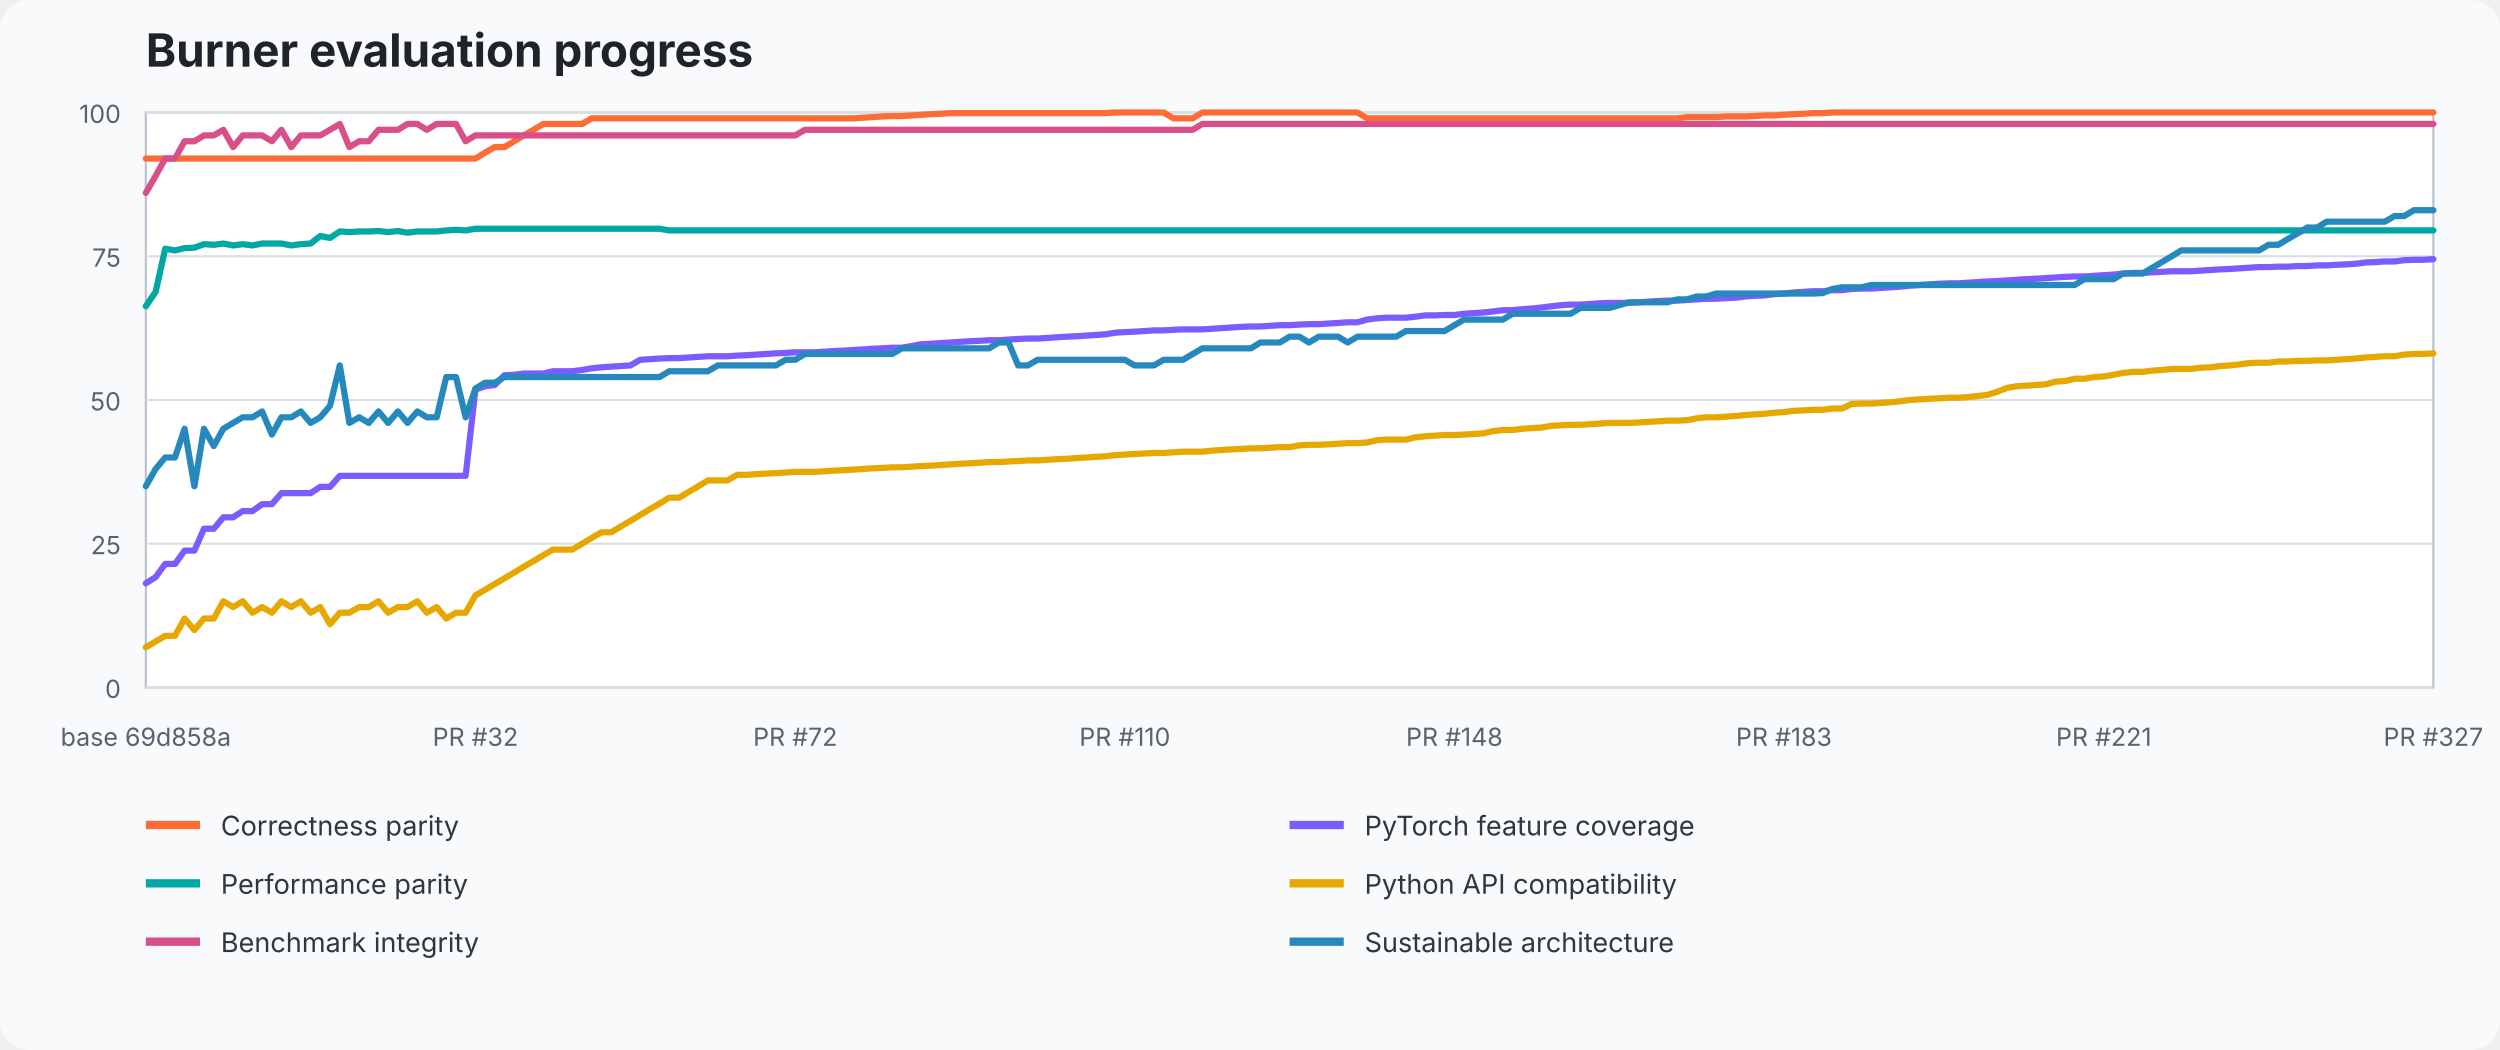
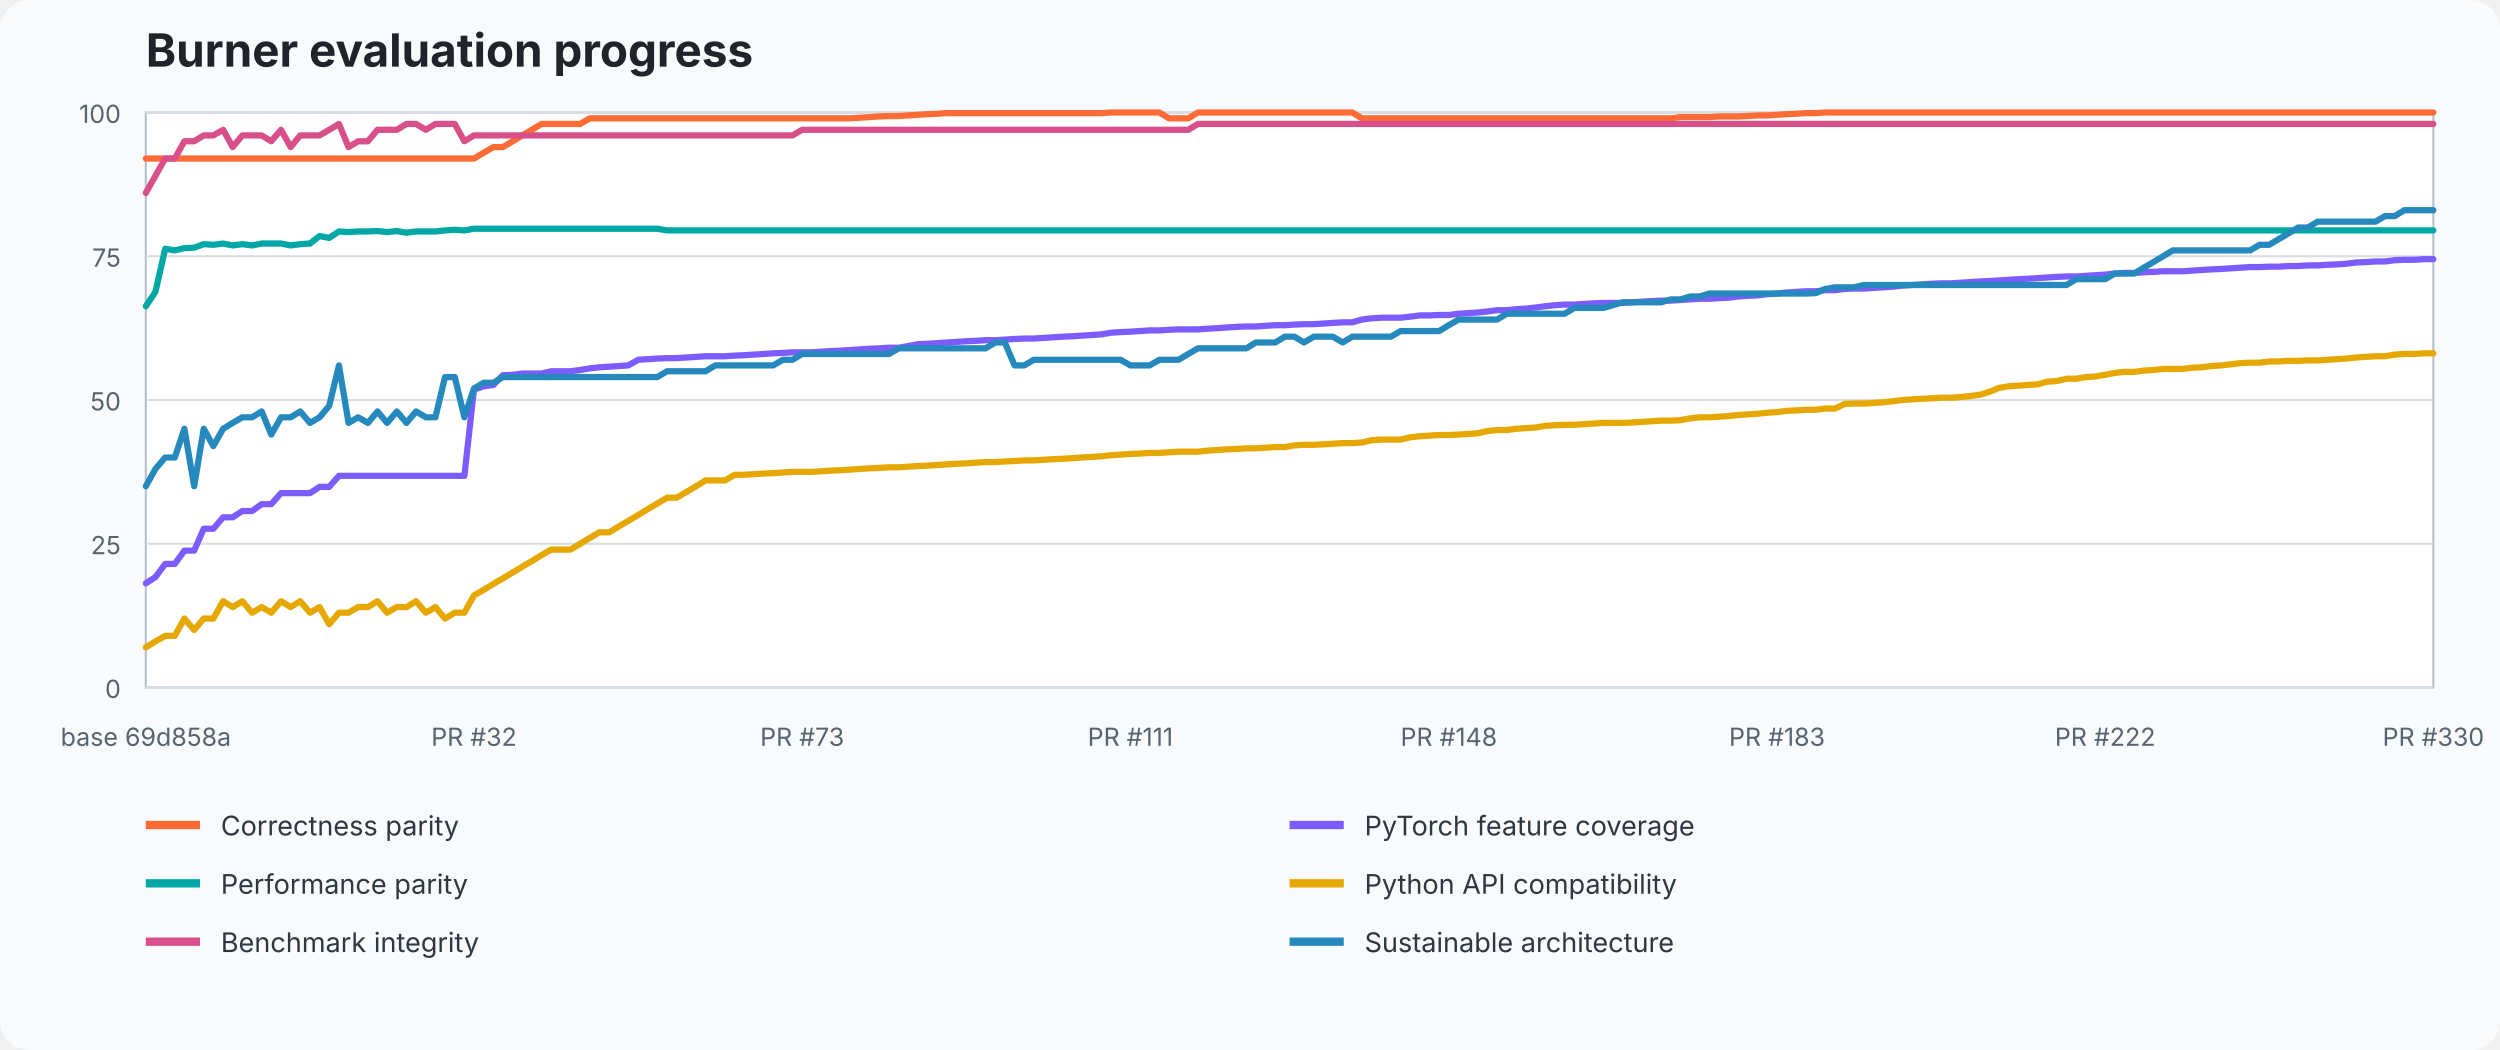
<svg xmlns="http://www.w3.org/2000/svg" width="1200" height="504" viewBox="0 0 1200 504" role="img" aria-labelledby="title desc">
  <style>text{font-family:ui-sans-serif,system-ui,-apple-system,BlinkMacSystemFont,"Segoe UI",sans-serif}.title{font-size:22px;font-weight:700;fill:#20242a}.axis{font-size:12px;fill:#59636e}.legend{font-size:13px;fill:#2f3740}.grid{stroke:#d8dee5;stroke-width:1}.plot{fill:#fff;stroke:#b7c0ca}</style>
  <rect width="100%" height="100%" fill="#f8fafc" rx="14" />
  <text x="70" y="32" class="title">Burner evaluation progress</text>
  <rect x="70" y="54" width="1098" height="276" class="plot" />
  <line x1="70" y1="330" x2="1168" y2="330" class="grid" />
  <text x="58" y="335" text-anchor="end" class="axis">0</text>
  <line x1="70" y1="261" x2="1168" y2="261" class="grid" />
  <text x="58" y="266" text-anchor="end" class="axis">25</text>
  <line x1="70" y1="192" x2="1168" y2="192" class="grid" />
  <text x="58" y="197" text-anchor="end" class="axis">50</text>
  <line x1="70" y1="123" x2="1168" y2="123" class="grid" />
  <text x="58" y="128" text-anchor="end" class="axis">75</text>
  <line x1="70" y1="54" x2="1168" y2="54" class="grid" />
  <text x="58" y="59" text-anchor="end" class="axis">100</text>
-   <polyline points="70.0,76.1 74.7,76.1 79.3,76.1 84.0,76.1 88.6,76.1 93.3,76.1 97.9,76.1 102.6,76.1 107.2,76.1 111.9,76.1 116.5,76.1 121.2,76.1 125.8,76.1 130.5,76.1 135.1,76.1 139.8,76.1 144.4,76.1 149.1,76.1 153.7,76.1 158.4,76.1 163.1,76.1 167.7,76.1 172.4,76.1 177.0,76.1 181.7,76.1 186.3,76.1 191.0,76.1 195.6,76.1 200.3,76.1 204.9,76.1 209.6,76.1 214.2,76.1 218.9,76.1 223.5,76.1 228.2,76.1 232.8,73.3 237.5,70.6 242.1,70.6 246.8,67.8 251.4,65.0 256.1,62.3 260.8,59.5 265.4,59.5 270.1,59.5 274.7,59.5 279.4,59.5 284.0,56.8 288.7,56.8 293.3,56.8 298.0,56.8 302.6,56.8 307.3,56.8 311.9,56.8 316.6,56.8 321.2,56.8 325.9,56.8 330.5,56.8 335.2,56.8 339.8,56.8 344.5,56.8 349.2,56.8 353.8,56.8 358.5,56.8 363.1,56.8 367.8,56.8 372.4,56.8 377.1,56.8 381.7,56.8 386.4,56.8 391.0,56.8 395.7,56.8 400.3,56.8 405.0,56.8 409.6,56.8 414.3,56.5 418.9,56.2 423.6,55.9 428.2,55.7 432.9,55.7 437.6,55.4 442.2,55.1 446.9,54.8 451.5,54.6 456.2,54.3 460.8,54.3 465.5,54.3 470.1,54.3 474.8,54.3 479.4,54.3 484.1,54.3 488.7,54.3 493.4,54.3 498.0,54.3 502.7,54.3 507.3,54.3 512.0,54.3 516.6,54.3 521.3,54.3 525.9,54.3 530.6,54.3 535.3,54.0 539.9,54.0 544.6,54.0 549.2,54.0 553.9,54.0 558.5,54.0 563.2,56.8 567.8,56.8 572.5,56.8 577.1,54.0 581.8,54.0 586.4,54.0 591.1,54.0 595.7,54.0 600.4,54.0 605.0,54.0 609.7,54.0 614.3,54.0 619.0,54.0 623.7,54.0 628.3,54.0 633.0,54.0 637.6,54.0 642.3,54.0 646.9,54.0 651.6,54.0 656.2,56.8 660.9,56.8 665.5,56.8 670.2,56.8 674.8,56.8 679.5,56.8 684.1,56.8 688.8,56.8 693.4,56.8 698.1,56.8 702.7,56.8 707.4,56.8 712.1,56.8 716.7,56.8 721.4,56.8 726.0,56.8 730.7,56.8 735.3,56.8 740.0,56.8 744.6,56.8 749.3,56.8 753.9,56.8 758.6,56.8 763.2,56.8 767.9,56.8 772.5,56.8 777.2,56.8 781.8,56.8 786.5,56.8 791.1,56.8 795.8,56.8 800.4,56.8 805.1,56.8 809.8,56.2 814.4,56.2 819.1,56.2 823.7,56.2 828.4,55.9 833.0,55.9 837.7,55.9 842.3,55.7 847.0,55.4 851.6,55.4 856.3,55.1 860.9,54.8 865.6,54.6 870.2,54.3 874.9,54.3 879.5,54.0 884.2,54.0 888.8,54.0 893.5,54.0 898.2,54.0 902.8,54.0 907.5,54.0 912.1,54.0 916.8,54.0 921.4,54.0 926.1,54.0 930.7,54.0 935.4,54.0 940.0,54.0 944.7,54.0 949.3,54.0 954.0,54.0 958.6,54.0 963.3,54.0 967.9,54.0 972.6,54.0 977.2,54.0 981.9,54.0 986.6,54.0 991.2,54.0 995.9,54.0 1000.5,54.0 1005.2,54.0 1009.8,54.0 1014.5,54.0 1019.1,54.0 1023.8,54.0 1028.4,54.0 1033.1,54.0 1037.7,54.0 1042.4,54.0 1047.0,54.0 1051.7,54.0 1056.3,54.0 1061.0,54.0 1065.6,54.0 1070.3,54.0 1074.9,54.0 1079.6,54.0 1084.3,54.0 1088.9,54.0 1093.6,54.0 1098.2,54.0 1102.9,54.0 1107.5,54.0 1112.2,54.0 1116.8,54.0 1121.5,54.0 1126.1,54.0 1130.8,54.0 1135.4,54.0 1140.1,54.0 1144.7,54.0 1149.4,54.0 1154.0,54.0 1158.7,54.0 1163.3,54.0 1168.0,54.0" fill="none" stroke="#ff6b35" stroke-width="3" stroke-linejoin="round" stroke-linecap="round" />
-   <polyline points="70.0,280.0 74.7,277.0 79.3,270.7 84.0,270.7 88.6,264.3 93.3,264.3 97.9,253.8 102.6,253.8 107.2,248.3 111.9,248.3 116.5,245.3 121.2,245.3 125.8,242.0 130.5,242.0 135.1,236.7 139.8,236.7 144.4,236.7 149.1,236.7 153.7,233.7 158.4,233.7 163.1,228.4 167.7,228.4 172.4,228.4 177.0,228.4 181.7,228.4 186.3,228.4 191.0,228.4 195.6,228.4 200.3,228.4 204.9,228.4 209.6,228.4 214.2,228.4 218.9,228.4 223.5,228.4 228.2,187.0 232.8,185.4 237.5,184.8 242.1,180.1 246.8,179.9 251.4,179.3 256.1,179.3 260.8,179.3 265.4,178.2 270.1,178.2 274.7,178.2 279.4,177.6 284.0,176.8 288.7,176.3 293.3,176.0 298.0,175.7 302.6,175.4 307.3,172.7 311.9,172.4 316.6,172.1 321.2,171.9 325.9,171.9 330.5,171.6 335.2,171.3 339.8,171.0 344.5,171.0 349.2,171.0 353.8,170.7 358.5,170.5 363.1,170.2 367.8,169.9 372.4,169.6 377.1,169.4 381.7,169.1 386.4,169.1 391.0,169.1 395.7,168.8 400.3,168.5 405.0,168.3 409.6,168.0 414.3,167.7 418.9,167.4 423.6,167.2 428.2,166.9 432.9,166.9 437.6,166.1 442.2,165.2 446.9,165.0 451.5,164.7 456.2,164.4 460.8,164.1 465.5,163.8 470.1,163.6 474.8,163.3 479.4,163.3 484.1,163.0 488.7,162.7 493.4,162.5 498.0,162.5 502.7,162.2 507.3,161.9 512.0,161.6 516.6,161.4 521.3,161.1 525.9,160.8 530.6,160.5 535.3,159.7 539.9,159.4 544.6,159.2 549.2,158.9 553.9,158.6 558.5,158.6 563.2,158.3 567.8,158.1 572.5,158.1 577.1,158.1 581.8,157.8 586.4,157.5 591.1,157.2 595.7,156.9 600.4,156.7 605.0,156.7 609.7,156.4 614.3,156.1 619.0,156.1 623.7,155.8 628.3,155.6 633.0,155.6 637.6,155.3 642.3,155.0 646.9,154.7 651.6,154.7 656.2,153.4 660.9,152.8 665.5,152.5 670.2,152.5 674.8,152.5 679.5,152.0 684.1,151.4 688.8,151.4 693.4,151.2 698.1,151.2 702.7,150.6 707.4,150.3 712.1,150.0 716.7,149.5 721.4,148.9 726.0,148.9 730.7,148.4 735.3,148.1 740.0,147.6 744.6,147.0 749.3,146.5 753.9,146.2 758.6,146.2 763.2,145.9 767.9,145.6 772.5,145.4 777.2,145.4 781.8,145.4 786.5,145.1 791.1,144.8 795.8,144.5 800.4,144.3 805.1,144.3 809.8,144.0 814.4,143.7 819.1,143.4 823.7,143.4 828.4,143.1 833.0,142.9 837.7,142.3 842.3,142.0 847.0,141.8 851.6,141.2 856.3,140.9 860.9,140.4 865.6,140.1 870.2,139.8 874.9,139.8 879.5,139.3 884.2,139.3 888.8,138.7 893.5,138.5 898.2,138.5 902.8,138.2 907.5,137.9 912.1,137.6 916.8,137.1 921.4,136.8 926.1,136.5 930.7,136.2 935.4,136.0 940.0,136.0 944.7,135.7 949.3,135.4 954.0,135.1 958.6,134.9 963.3,134.6 967.9,134.3 972.6,134.0 977.2,133.8 981.9,133.5 986.6,133.2 991.2,132.9 995.9,132.7 1000.5,132.7 1005.2,132.4 1009.8,132.1 1014.5,131.8 1019.1,131.3 1023.8,131.0 1028.4,131.0 1033.1,130.7 1037.7,130.5 1042.4,130.2 1047.0,130.2 1051.7,130.2 1056.3,129.9 1061.0,129.6 1065.6,129.3 1070.3,129.1 1074.9,128.8 1079.6,128.5 1084.3,128.2 1088.9,128.2 1093.6,128.0 1098.2,128.0 1102.9,127.7 1107.5,127.7 1112.2,127.4 1116.8,127.4 1121.5,127.1 1126.1,126.9 1130.8,126.6 1135.4,126.0 1140.1,125.8 1144.7,125.5 1149.4,125.5 1154.0,124.9 1158.7,124.7 1163.3,124.7 1168.0,124.4" fill="none" stroke="#7c5cff" stroke-width="3" stroke-linejoin="round" stroke-linecap="round" />
-   <polyline points="70.0,147.0 74.7,140.1 79.3,119.4 84.0,120.2 88.6,119.1 93.3,118.9 97.9,117.2 102.6,117.5 107.2,116.9 111.9,117.8 116.5,117.2 121.2,117.8 125.8,116.9 130.5,116.9 135.1,116.9 139.8,117.8 144.4,117.2 149.1,116.9 153.7,113.3 158.4,114.2 163.1,111.1 167.7,111.4 172.4,111.1 177.0,111.1 181.7,110.9 186.3,111.4 191.0,110.9 195.6,111.7 200.3,111.1 204.9,111.1 209.6,111.1 214.2,110.6 218.9,110.3 223.5,110.6 228.2,109.8 232.8,109.8 237.5,109.8 242.1,109.8 246.8,109.8 251.4,109.8 256.1,109.8 260.8,109.8 265.4,109.8 270.1,109.8 274.7,109.8 279.4,109.8 284.0,109.8 288.7,109.8 293.3,109.8 298.0,109.8 302.6,109.8 307.3,109.8 311.9,109.8 316.6,109.8 321.2,110.6 325.9,110.6 330.5,110.6 335.2,110.6 339.8,110.6 344.5,110.6 349.2,110.6 353.8,110.6 358.5,110.6 363.1,110.6 367.8,110.6 372.4,110.6 377.1,110.6 381.7,110.6 386.4,110.6 391.0,110.6 395.7,110.6 400.3,110.6 405.0,110.6 409.6,110.6 414.3,110.6 418.9,110.6 423.6,110.6 428.2,110.6 432.9,110.6 437.6,110.6 442.2,110.6 446.9,110.6 451.5,110.6 456.2,110.6 460.8,110.6 465.5,110.6 470.1,110.6 474.8,110.6 479.4,110.6 484.1,110.6 488.7,110.6 493.4,110.6 498.0,110.6 502.7,110.6 507.3,110.6 512.0,110.6 516.6,110.6 521.3,110.6 525.9,110.6 530.6,110.6 535.3,110.6 539.9,110.6 544.6,110.6 549.2,110.6 553.9,110.6 558.5,110.6 563.2,110.6 567.8,110.6 572.5,110.6 577.1,110.6 581.8,110.6 586.4,110.6 591.1,110.6 595.7,110.6 600.4,110.6 605.0,110.6 609.7,110.6 614.3,110.6 619.0,110.6 623.7,110.6 628.3,110.6 633.0,110.6 637.6,110.6 642.3,110.6 646.9,110.6 651.6,110.6 656.2,110.6 660.9,110.6 665.5,110.6 670.2,110.6 674.8,110.6 679.5,110.6 684.1,110.6 688.8,110.6 693.4,110.6 698.1,110.6 702.7,110.6 707.4,110.6 712.1,110.6 716.7,110.6 721.4,110.6 726.0,110.6 730.7,110.6 735.3,110.6 740.0,110.6 744.6,110.6 749.3,110.6 753.9,110.6 758.6,110.6 763.2,110.6 767.9,110.6 772.5,110.6 777.2,110.6 781.8,110.6 786.5,110.6 791.1,110.6 795.8,110.6 800.4,110.6 805.1,110.6 809.8,110.6 814.4,110.6 819.1,110.6 823.7,110.6 828.4,110.6 833.0,110.6 837.7,110.6 842.3,110.6 847.0,110.6 851.6,110.6 856.3,110.6 860.9,110.6 865.6,110.6 870.2,110.6 874.9,110.6 879.5,110.6 884.2,110.6 888.8,110.6 893.5,110.6 898.2,110.6 902.8,110.6 907.5,110.6 912.1,110.6 916.8,110.6 921.4,110.6 926.1,110.6 930.7,110.6 935.4,110.6 940.0,110.6 944.7,110.6 949.3,110.6 954.0,110.6 958.6,110.6 963.3,110.6 967.9,110.6 972.6,110.6 977.2,110.6 981.9,110.6 986.6,110.6 991.2,110.6 995.9,110.6 1000.5,110.6 1005.2,110.6 1009.8,110.6 1014.5,110.6 1019.1,110.6 1023.8,110.6 1028.4,110.6 1033.1,110.6 1037.7,110.6 1042.4,110.6 1047.0,110.6 1051.7,110.6 1056.3,110.6 1061.0,110.6 1065.6,110.6 1070.3,110.6 1074.9,110.6 1079.6,110.6 1084.3,110.6 1088.9,110.6 1093.6,110.6 1098.2,110.6 1102.9,110.6 1107.5,110.6 1112.2,110.6 1116.8,110.6 1121.5,110.6 1126.1,110.6 1130.8,110.6 1135.4,110.6 1140.1,110.6 1144.7,110.6 1149.4,110.6 1154.0,110.6 1158.7,110.6 1163.3,110.6 1168.0,110.6" fill="none" stroke="#00a7a5" stroke-width="3" stroke-linejoin="round" stroke-linecap="round" />
-   <polyline points="70.0,310.7 74.7,307.9 79.3,305.2 84.0,305.2 88.6,296.9 93.3,302.4 97.9,296.9 102.6,296.9 107.2,288.6 111.9,291.4 116.5,288.6 121.2,294.1 125.8,291.4 130.5,294.1 135.1,288.6 139.8,291.4 144.4,288.6 149.1,294.1 153.7,291.4 158.4,299.6 163.1,294.1 167.7,294.1 172.4,291.4 177.0,291.4 181.7,288.6 186.3,294.1 191.0,291.4 195.6,291.4 200.3,288.6 204.9,294.1 209.6,291.4 214.2,296.9 218.9,294.1 223.5,294.1 228.2,285.8 232.8,283.1 237.5,280.3 242.1,277.6 246.8,274.8 251.4,272.0 256.1,269.3 260.8,266.5 265.4,263.8 270.1,263.8 274.7,263.8 279.4,261.0 284.0,258.2 288.7,255.5 293.3,255.5 298.0,252.7 302.6,250.0 307.3,247.2 311.9,244.4 316.6,241.7 321.2,238.9 325.9,238.9 330.5,236.2 335.2,233.4 339.8,230.6 344.5,230.6 349.2,230.6 353.8,227.9 358.5,227.9 363.1,227.6 367.8,227.3 372.4,227.1 377.1,226.8 381.7,226.5 386.4,226.5 391.0,226.5 395.7,226.2 400.3,225.9 405.0,225.7 409.6,225.4 414.3,225.1 418.9,224.8 423.6,224.6 428.2,224.3 432.9,224.3 437.6,224.0 442.2,223.7 446.9,223.5 451.5,223.2 456.2,222.9 460.8,222.6 465.5,222.4 470.1,222.1 474.8,221.8 479.4,221.8 484.1,221.5 488.7,221.3 493.4,221.0 498.0,221.0 502.7,220.7 507.3,220.4 512.0,220.2 516.6,219.9 521.3,219.6 525.9,219.3 530.6,219.0 535.3,218.5 539.9,218.2 544.6,217.9 549.2,217.7 553.9,217.4 558.5,217.4 563.2,217.1 567.8,216.8 572.5,216.8 577.1,216.8 581.8,216.3 586.4,216.0 591.1,215.7 595.7,215.5 600.4,215.2 605.0,215.2 609.7,214.9 614.3,214.6 619.0,214.6 623.7,213.8 628.3,213.5 633.0,213.5 637.6,213.3 642.3,213.0 646.9,212.7 651.6,212.7 656.2,212.4 660.9,211.3 665.5,211.0 670.2,211.0 674.8,211.0 679.5,209.9 684.1,209.4 688.8,209.1 693.4,208.8 698.1,208.8 702.7,208.6 707.4,208.3 712.1,208.0 716.7,206.9 721.4,206.4 726.0,206.4 730.7,205.8 735.3,205.5 740.0,205.2 744.6,204.4 749.3,204.1 753.9,203.9 758.6,203.9 763.2,203.6 767.9,203.3 772.5,203.0 777.2,203.0 781.8,203.0 786.5,202.8 791.1,202.5 795.8,202.2 800.4,201.9 805.1,201.9 809.8,201.7 814.4,200.8 819.1,200.3 823.7,200.3 828.4,200.0 833.0,199.7 837.7,199.2 842.3,198.9 847.0,198.6 851.6,198.1 856.3,197.8 860.9,197.2 865.6,197.0 870.2,196.7 874.9,196.7 879.5,196.1 884.2,196.1 888.8,193.9 893.5,193.7 898.2,193.7 902.8,193.4 907.5,193.1 912.1,192.6 916.8,192.0 921.4,191.7 926.1,191.4 930.7,191.2 935.4,190.9 940.0,190.9 944.7,190.6 949.3,190.1 954.0,189.5 958.6,188.1 963.3,186.2 967.9,185.4 972.6,185.1 977.2,184.8 981.9,184.5 986.6,183.2 991.2,182.9 995.9,181.8 1000.5,181.8 1005.2,181.0 1009.8,180.7 1014.5,179.9 1019.1,179.0 1023.8,178.5 1028.4,178.5 1033.1,177.9 1037.7,177.6 1042.4,177.1 1047.0,177.1 1051.7,177.1 1056.3,176.5 1061.0,176.3 1065.6,175.7 1070.3,175.4 1074.9,174.9 1079.6,174.3 1084.3,174.1 1088.9,174.1 1093.6,173.5 1098.2,173.5 1102.9,173.2 1107.5,173.2 1112.2,173.0 1116.8,173.0 1121.5,172.7 1126.1,172.4 1130.8,172.1 1135.4,171.6 1140.1,171.3 1144.7,171.0 1149.4,171.0 1154.0,170.2 1158.7,169.9 1163.3,169.9 1168.0,169.6" fill="none" stroke="#e6a700" stroke-width="3" stroke-linejoin="round" stroke-linecap="round" />
-   <polyline points="70.0,92.6 74.7,84.4 79.3,76.1 84.0,76.1 88.6,67.8 93.3,67.8 97.9,65.0 102.6,65.0 107.2,62.3 111.9,70.6 116.5,65.0 121.2,65.0 125.8,65.0 130.5,67.8 135.1,62.3 139.8,70.6 144.4,65.0 149.1,65.0 153.7,65.0 158.4,62.3 163.1,59.5 167.7,70.6 172.4,67.8 177.0,67.8 181.7,62.3 186.3,62.3 191.0,62.3 195.6,59.5 200.3,59.5 204.9,62.3 209.6,59.5 214.2,59.5 218.9,59.5 223.5,67.8 228.2,65.0 232.8,65.0 237.5,65.0 242.1,65.0 246.8,65.0 251.4,65.0 256.1,65.0 260.8,65.0 265.4,65.0 270.1,65.0 274.7,65.0 279.4,65.0 284.0,65.0 288.7,65.0 293.3,65.0 298.0,65.0 302.6,65.0 307.3,65.0 311.9,65.0 316.6,65.0 321.2,65.0 325.9,65.0 330.5,65.0 335.2,65.0 339.8,65.0 344.5,65.0 349.2,65.0 353.8,65.0 358.5,65.0 363.1,65.0 367.8,65.0 372.4,65.0 377.1,65.0 381.7,65.0 386.4,62.3 391.0,62.3 395.7,62.3 400.3,62.3 405.0,62.3 409.6,62.3 414.3,62.3 418.9,62.3 423.6,62.3 428.2,62.3 432.9,62.3 437.6,62.3 442.2,62.3 446.9,62.3 451.5,62.3 456.2,62.3 460.8,62.3 465.5,62.3 470.1,62.3 474.8,62.3 479.4,62.3 484.1,62.3 488.7,62.3 493.4,62.3 498.0,62.3 502.7,62.3 507.3,62.3 512.0,62.3 516.6,62.3 521.3,62.3 525.9,62.3 530.6,62.3 535.3,62.3 539.9,62.3 544.6,62.3 549.2,62.3 553.9,62.3 558.5,62.3 563.2,62.3 567.8,62.3 572.5,62.3 577.1,59.5 581.8,59.5 586.4,59.5 591.1,59.5 595.7,59.5 600.4,59.5 605.0,59.5 609.7,59.5 614.3,59.5 619.0,59.5 623.7,59.5 628.3,59.5 633.0,59.5 637.6,59.5 642.3,59.5 646.9,59.5 651.6,59.5 656.2,59.5 660.9,59.5 665.5,59.5 670.2,59.5 674.8,59.5 679.5,59.5 684.1,59.5 688.8,59.5 693.4,59.5 698.1,59.5 702.7,59.5 707.4,59.5 712.1,59.5 716.7,59.5 721.4,59.5 726.0,59.5 730.7,59.5 735.3,59.5 740.0,59.5 744.6,59.5 749.3,59.5 753.9,59.5 758.6,59.5 763.2,59.5 767.9,59.5 772.5,59.5 777.2,59.5 781.8,59.5 786.5,59.5 791.1,59.5 795.8,59.5 800.4,59.5 805.1,59.5 809.8,59.5 814.4,59.5 819.1,59.5 823.7,59.5 828.4,59.5 833.0,59.5 837.7,59.5 842.3,59.5 847.0,59.5 851.6,59.5 856.3,59.5 860.9,59.5 865.6,59.5 870.2,59.5 874.9,59.5 879.5,59.5 884.2,59.5 888.8,59.5 893.5,59.5 898.2,59.5 902.8,59.5 907.5,59.5 912.1,59.5 916.8,59.5 921.4,59.5 926.1,59.5 930.7,59.5 935.4,59.5 940.0,59.5 944.7,59.5 949.3,59.5 954.0,59.5 958.6,59.5 963.3,59.5 967.9,59.5 972.6,59.5 977.2,59.5 981.9,59.5 986.6,59.5 991.2,59.5 995.9,59.5 1000.5,59.5 1005.2,59.5 1009.8,59.5 1014.5,59.5 1019.1,59.5 1023.8,59.5 1028.4,59.5 1033.1,59.5 1037.7,59.5 1042.4,59.5 1047.0,59.5 1051.7,59.5 1056.3,59.5 1061.0,59.5 1065.6,59.5 1070.3,59.5 1074.9,59.5 1079.6,59.5 1084.3,59.5 1088.9,59.5 1093.6,59.5 1098.2,59.5 1102.9,59.5 1107.5,59.5 1112.2,59.5 1116.8,59.5 1121.5,59.5 1126.1,59.5 1130.8,59.5 1135.4,59.5 1140.1,59.5 1144.7,59.5 1149.4,59.5 1154.0,59.5 1158.7,59.5 1163.3,59.5 1168.0,59.5" fill="none" stroke="#d94f8a" stroke-width="3" stroke-linejoin="round" stroke-linecap="round" />
-   <polyline points="70.0,233.4 74.7,225.1 79.3,219.6 84.0,219.6 88.6,205.8 93.3,233.4 97.9,205.8 102.6,214.1 107.2,205.8 111.9,203.0 116.5,200.3 121.2,200.3 125.8,197.5 130.5,208.6 135.1,200.3 139.8,200.3 144.4,197.5 149.1,203.0 153.7,200.3 158.4,194.8 163.1,175.4 167.7,203.0 172.4,200.3 177.0,203.0 181.7,197.5 186.3,203.0 191.0,197.5 195.6,203.0 200.3,197.5 204.9,200.3 209.6,200.3 214.2,181.0 218.9,181.0 223.5,200.3 228.2,186.5 232.8,183.7 237.5,183.7 242.1,181.0 246.8,181.0 251.4,181.0 256.1,181.0 260.8,181.0 265.4,181.0 270.1,181.0 274.7,181.0 279.4,181.0 284.0,181.0 288.7,181.0 293.3,181.0 298.0,181.0 302.6,181.0 307.3,181.0 311.9,181.0 316.6,181.0 321.2,178.2 325.9,178.2 330.5,178.2 335.2,178.2 339.8,178.2 344.5,175.4 349.2,175.4 353.8,175.4 358.5,175.4 363.1,175.4 367.8,175.4 372.4,175.4 377.1,172.7 381.7,172.7 386.4,169.9 391.0,169.9 395.7,169.9 400.3,169.9 405.0,169.9 409.6,169.9 414.3,169.9 418.9,169.9 423.6,169.9 428.2,169.9 432.9,167.2 437.6,167.2 442.2,167.2 446.9,167.2 451.5,167.2 456.2,167.2 460.8,167.2 465.5,167.2 470.1,167.2 474.8,167.2 479.4,164.4 484.1,164.4 488.7,175.4 493.4,175.4 498.0,172.7 502.7,172.7 507.3,172.7 512.0,172.7 516.6,172.7 521.3,172.7 525.9,172.7 530.6,172.7 535.3,172.7 539.9,172.7 544.6,175.4 549.2,175.4 553.9,175.4 558.5,172.7 563.2,172.7 567.8,172.7 572.5,169.9 577.1,167.2 581.8,167.2 586.4,167.2 591.1,167.2 595.7,167.2 600.4,167.2 605.0,164.4 609.7,164.4 614.3,164.4 619.0,161.6 623.7,161.6 628.3,164.4 633.0,161.6 637.6,161.6 642.3,161.6 646.9,164.4 651.6,161.6 656.2,161.6 660.9,161.6 665.5,161.6 670.2,161.6 674.8,158.9 679.5,158.9 684.1,158.9 688.8,158.9 693.4,158.9 698.1,156.1 702.7,153.4 707.4,153.4 712.1,153.4 716.7,153.4 721.4,153.4 726.0,150.6 730.7,150.6 735.3,150.6 740.0,150.6 744.6,150.6 749.3,150.6 753.9,150.6 758.6,147.8 763.2,147.8 767.9,147.8 772.5,147.8 777.2,146.5 781.8,145.1 786.5,145.1 791.1,145.1 795.8,145.1 800.4,145.1 805.1,143.7 809.8,143.7 814.4,142.3 819.1,142.3 823.7,140.9 828.4,140.9 833.0,140.9 837.7,140.9 842.3,140.9 847.0,140.9 851.6,140.9 856.3,140.9 860.9,140.9 865.6,140.9 870.2,140.9 874.9,140.7 879.5,138.7 884.2,137.9 888.8,137.9 893.5,137.9 898.2,136.8 902.8,136.8 907.5,136.8 912.1,136.8 916.8,136.8 921.4,136.8 926.1,136.8 930.7,136.8 935.4,136.8 940.0,136.8 944.7,136.8 949.3,136.8 954.0,136.8 958.6,136.8 963.3,136.8 967.9,136.8 972.6,136.8 977.2,136.8 981.9,136.8 986.6,136.8 991.2,136.8 995.9,136.8 1000.5,134.0 1005.2,134.0 1009.8,134.0 1014.5,134.0 1019.1,131.3 1023.8,131.3 1028.4,131.3 1033.1,128.5 1037.7,125.8 1042.4,123.0 1047.0,120.2 1051.7,120.2 1056.3,120.2 1061.0,120.2 1065.6,120.2 1070.3,120.2 1074.9,120.2 1079.6,120.2 1084.3,120.2 1088.9,117.5 1093.6,117.5 1098.2,114.7 1102.9,112.0 1107.5,109.2 1112.2,109.2 1116.8,106.4 1121.5,106.4 1126.1,106.4 1130.8,106.4 1135.4,106.4 1140.1,106.4 1144.7,106.4 1149.4,103.7 1154.0,103.7 1158.7,100.9 1163.3,100.9 1168.0,100.9" fill="none" stroke="#2589bd" stroke-width="3" stroke-linejoin="round" stroke-linecap="round" />
+   <polyline points="70.0,76.1 74.6,76.1 79.3,76.1 83.9,76.1 88.5,76.1 93.2,76.1 97.8,76.1 102.4,76.1 107.1,76.1 111.7,76.1 116.3,76.1 121.0,76.1 125.6,76.1 130.2,76.1 134.9,76.1 139.5,76.1 144.1,76.1 148.8,76.1 153.4,76.1 158.0,76.1 162.7,76.1 167.3,76.1 171.9,76.1 176.6,76.1 181.2,76.1 185.8,76.1 190.5,76.1 195.1,76.1 199.7,76.1 204.4,76.1 209.0,76.1 213.6,76.1 218.3,76.1 222.9,76.1 227.5,76.1 232.2,73.3 236.8,70.6 241.4,70.6 246.1,67.8 250.7,65.0 255.3,62.3 259.9,59.5 264.6,59.5 269.2,59.5 273.8,59.5 278.5,59.5 283.1,56.8 287.7,56.8 292.4,56.8 297.0,56.8 301.6,56.8 306.3,56.8 310.9,56.8 315.5,56.8 320.2,56.8 324.8,56.8 329.4,56.8 334.1,56.8 338.7,56.8 343.3,56.8 348.0,56.8 352.6,56.8 357.2,56.8 361.9,56.8 366.5,56.8 371.1,56.8 375.8,56.8 380.4,56.8 385.0,56.8 389.7,56.8 394.3,56.8 398.9,56.8 403.6,56.8 408.2,56.8 412.8,56.5 417.5,56.2 422.1,55.9 426.7,55.7 431.4,55.7 436.0,55.4 440.6,55.1 445.3,54.8 449.9,54.6 454.5,54.3 459.2,54.3 463.8,54.3 468.4,54.3 473.1,54.3 477.7,54.3 482.3,54.3 487.0,54.3 491.6,54.3 496.2,54.3 500.9,54.3 505.5,54.3 510.1,54.3 514.8,54.3 519.4,54.3 524.0,54.3 528.7,54.3 533.3,54.0 537.9,54.0 542.6,54.0 547.2,54.0 551.8,54.0 556.5,54.0 561.1,56.8 565.7,56.8 570.4,56.8 575.0,54.0 579.6,54.0 584.3,54.0 588.9,54.0 593.5,54.0 598.2,54.0 602.8,54.0 607.4,54.0 612.1,54.0 616.7,54.0 621.3,54.0 625.9,54.0 630.6,54.0 635.2,54.0 639.8,54.0 644.5,54.0 649.1,54.0 653.7,56.8 658.4,56.8 663.0,56.8 667.6,56.8 672.3,56.8 676.9,56.8 681.5,56.8 686.2,56.8 690.8,56.8 695.4,56.8 700.1,56.8 704.7,56.8 709.3,56.8 714.0,56.8 718.6,56.8 723.2,56.8 727.9,56.8 732.5,56.8 737.1,56.8 741.8,56.8 746.4,56.8 751.0,56.8 755.7,56.8 760.3,56.8 764.9,56.8 769.6,56.8 774.2,56.8 778.8,56.8 783.5,56.8 788.1,56.8 792.7,56.8 797.4,56.8 802.0,56.8 806.6,56.2 811.3,56.2 815.9,56.2 820.5,56.2 825.2,55.9 829.8,55.9 834.4,55.9 839.1,55.7 843.7,55.4 848.3,55.4 853.0,55.1 857.6,54.8 862.2,54.6 866.9,54.3 871.5,54.3 876.1,54.0 880.8,54.0 885.4,54.0 890.0,54.0 894.7,54.0 899.3,54.0 903.9,54.0 908.6,54.0 913.2,54.0 917.8,54.0 922.5,54.0 927.1,54.0 931.7,54.0 936.4,54.0 941.0,54.0 945.6,54.0 950.3,54.0 954.9,54.0 959.5,54.0 964.2,54.0 968.8,54.0 973.4,54.0 978.1,54.0 982.7,54.0 987.3,54.0 991.9,54.0 996.6,54.0 1001.2,54.0 1005.8,54.0 1010.5,54.0 1015.1,54.0 1019.7,54.0 1024.4,54.0 1029.0,54.0 1033.6,54.0 1038.3,54.0 1042.9,54.0 1047.5,54.0 1052.2,54.0 1056.8,54.0 1061.4,54.0 1066.1,54.0 1070.7,54.0 1075.3,54.0 1080.0,54.0 1084.6,54.0 1089.2,54.0 1093.9,54.0 1098.5,54.0 1103.1,54.0 1107.8,54.0 1112.4,54.0 1117.0,54.0 1121.7,54.0 1126.3,54.0 1130.9,54.0 1135.6,54.0 1140.2,54.0 1144.8,54.0 1149.5,54.0 1154.1,54.0 1158.7,54.0 1163.4,54.0 1168.0,54.0" fill="none" stroke="#ff6b35" stroke-width="3" stroke-linejoin="round" stroke-linecap="round" />
+   <polyline points="70.0,280.0 74.6,277.0 79.3,270.7 83.9,270.7 88.5,264.3 93.2,264.3 97.8,253.8 102.4,253.8 107.1,248.3 111.7,248.3 116.3,245.3 121.0,245.3 125.6,242.0 130.2,242.0 134.9,236.7 139.5,236.7 144.1,236.7 148.8,236.7 153.4,233.7 158.0,233.7 162.7,228.4 167.3,228.4 171.9,228.4 176.6,228.4 181.2,228.4 185.8,228.4 190.5,228.4 195.1,228.4 199.7,228.4 204.4,228.4 209.0,228.4 213.6,228.4 218.3,228.4 222.9,228.4 227.5,187.0 232.2,185.4 236.8,184.8 241.4,180.1 246.1,179.9 250.7,179.3 255.3,179.3 259.9,179.3 264.6,178.2 269.2,178.2 273.8,178.2 278.5,177.6 283.1,176.8 287.7,176.3 292.4,176.0 297.0,175.7 301.6,175.4 306.3,172.7 310.9,172.4 315.5,172.1 320.2,171.9 324.8,171.9 329.4,171.6 334.1,171.3 338.7,171.0 343.3,171.0 348.0,171.0 352.6,170.7 357.2,170.5 361.9,170.2 366.5,169.9 371.1,169.6 375.8,169.4 380.4,169.1 385.0,169.1 389.7,169.1 394.3,168.8 398.9,168.5 403.6,168.3 408.2,168.0 412.8,167.7 417.5,167.4 422.1,167.2 426.7,166.9 431.4,166.9 436.0,166.1 440.6,165.2 445.3,165.0 449.9,164.7 454.5,164.4 459.2,164.1 463.8,163.8 468.4,163.6 473.1,163.3 477.7,163.3 482.3,163.0 487.0,162.7 491.6,162.5 496.2,162.5 500.9,162.2 505.5,161.9 510.1,161.6 514.8,161.4 519.4,161.1 524.0,160.8 528.7,160.5 533.3,159.7 537.9,159.4 542.6,159.2 547.2,158.9 551.8,158.6 556.5,158.6 561.1,158.3 565.7,158.1 570.4,158.1 575.0,158.1 579.6,157.8 584.3,157.5 588.9,157.2 593.5,156.9 598.2,156.7 602.8,156.7 607.4,156.4 612.1,156.1 616.7,156.1 621.3,155.8 625.9,155.6 630.6,155.6 635.2,155.3 639.8,155.0 644.5,154.7 649.1,154.7 653.7,153.4 658.4,152.8 663.0,152.5 667.6,152.5 672.3,152.5 676.9,152.0 681.5,151.4 686.2,151.4 690.8,151.2 695.4,151.2 700.1,150.6 704.7,150.3 709.3,150.0 714.0,149.5 718.6,148.9 723.2,148.9 727.9,148.4 732.5,148.1 737.1,147.6 741.8,147.0 746.4,146.5 751.0,146.2 755.7,146.2 760.3,145.9 764.9,145.6 769.6,145.4 774.2,145.4 778.8,145.4 783.5,145.1 788.1,144.8 792.7,144.5 797.4,144.3 802.0,144.3 806.6,144.0 811.3,143.7 815.9,143.4 820.5,143.4 825.2,143.1 829.8,142.9 834.4,142.3 839.1,142.0 843.7,141.8 848.3,141.2 853.0,140.9 857.6,140.4 862.2,140.1 866.9,139.8 871.5,139.8 876.1,139.3 880.8,139.3 885.4,138.7 890.0,138.5 894.7,138.5 899.3,138.2 903.9,137.9 908.6,137.6 913.2,137.1 917.8,136.8 922.5,136.5 927.1,136.2 931.7,136.0 936.4,136.0 941.0,135.7 945.6,135.4 950.3,135.1 954.9,134.9 959.5,134.6 964.2,134.3 968.8,134.0 973.4,133.8 978.1,133.5 982.7,133.2 987.3,132.9 991.9,132.7 996.6,132.7 1001.2,132.4 1005.8,132.1 1010.5,131.8 1015.1,131.3 1019.7,131.0 1024.4,131.0 1029.0,130.7 1033.6,130.5 1038.3,130.2 1042.9,130.2 1047.5,130.2 1052.2,129.9 1056.8,129.6 1061.4,129.3 1066.1,129.1 1070.7,128.8 1075.3,128.5 1080.0,128.2 1084.6,128.2 1089.2,128.0 1093.9,128.0 1098.5,127.7 1103.1,127.7 1107.8,127.4 1112.4,127.4 1117.0,127.1 1121.7,126.9 1126.3,126.6 1130.9,126.0 1135.6,125.8 1140.2,125.5 1144.8,125.5 1149.5,124.9 1154.1,124.7 1158.7,124.7 1163.4,124.4 1168.0,124.4" fill="none" stroke="#7c5cff" stroke-width="3" stroke-linejoin="round" stroke-linecap="round" />
+   <polyline points="70.0,147.0 74.6,140.1 79.3,119.4 83.9,120.2 88.5,119.1 93.2,118.9 97.8,117.2 102.4,117.5 107.1,116.9 111.7,117.8 116.3,117.2 121.0,117.8 125.6,116.9 130.2,116.9 134.9,116.9 139.5,117.8 144.1,117.2 148.8,116.9 153.4,113.3 158.0,114.2 162.7,111.1 167.3,111.4 171.9,111.1 176.6,111.1 181.2,110.9 185.8,111.4 190.5,110.9 195.1,111.7 199.7,111.1 204.4,111.1 209.0,111.1 213.6,110.6 218.3,110.3 222.9,110.6 227.5,109.8 232.2,109.8 236.8,109.8 241.4,109.8 246.1,109.8 250.7,109.8 255.3,109.8 259.9,109.8 264.6,109.8 269.2,109.8 273.8,109.8 278.5,109.8 283.1,109.8 287.7,109.8 292.4,109.8 297.0,109.8 301.6,109.8 306.3,109.8 310.9,109.8 315.5,109.8 320.2,110.6 324.8,110.6 329.4,110.6 334.1,110.6 338.7,110.6 343.3,110.6 348.0,110.6 352.6,110.6 357.2,110.6 361.9,110.6 366.5,110.6 371.1,110.6 375.8,110.6 380.4,110.6 385.0,110.6 389.7,110.6 394.3,110.6 398.9,110.6 403.6,110.6 408.2,110.6 412.8,110.6 417.5,110.6 422.1,110.6 426.7,110.6 431.4,110.6 436.0,110.6 440.6,110.6 445.3,110.6 449.9,110.6 454.5,110.6 459.2,110.6 463.8,110.6 468.4,110.6 473.1,110.6 477.7,110.6 482.3,110.6 487.0,110.6 491.6,110.6 496.2,110.6 500.9,110.6 505.5,110.6 510.1,110.6 514.8,110.6 519.4,110.6 524.0,110.6 528.7,110.6 533.3,110.6 537.9,110.6 542.6,110.6 547.2,110.6 551.8,110.6 556.5,110.6 561.1,110.6 565.7,110.6 570.4,110.6 575.0,110.6 579.6,110.6 584.3,110.6 588.9,110.6 593.5,110.6 598.2,110.6 602.8,110.6 607.4,110.6 612.1,110.6 616.7,110.6 621.3,110.6 625.9,110.6 630.6,110.6 635.2,110.6 639.8,110.6 644.5,110.6 649.1,110.6 653.7,110.6 658.4,110.6 663.0,110.6 667.6,110.6 672.3,110.6 676.9,110.6 681.5,110.6 686.2,110.6 690.8,110.6 695.4,110.6 700.1,110.6 704.7,110.6 709.3,110.6 714.0,110.6 718.6,110.6 723.2,110.6 727.9,110.6 732.5,110.6 737.1,110.6 741.8,110.6 746.4,110.6 751.0,110.6 755.7,110.6 760.3,110.6 764.9,110.6 769.6,110.6 774.2,110.6 778.8,110.6 783.5,110.6 788.1,110.6 792.7,110.6 797.4,110.6 802.0,110.6 806.6,110.6 811.3,110.6 815.9,110.6 820.5,110.6 825.2,110.6 829.8,110.6 834.4,110.6 839.1,110.6 843.7,110.6 848.3,110.6 853.0,110.6 857.6,110.6 862.2,110.6 866.9,110.6 871.5,110.6 876.1,110.6 880.8,110.6 885.4,110.6 890.0,110.6 894.7,110.6 899.3,110.6 903.9,110.6 908.6,110.6 913.2,110.6 917.8,110.6 922.5,110.6 927.1,110.6 931.7,110.6 936.4,110.6 941.0,110.6 945.6,110.6 950.3,110.6 954.9,110.6 959.5,110.6 964.2,110.6 968.8,110.6 973.4,110.6 978.1,110.6 982.7,110.6 987.3,110.6 991.9,110.6 996.6,110.6 1001.2,110.6 1005.8,110.6 1010.5,110.6 1015.1,110.6 1019.7,110.6 1024.4,110.6 1029.0,110.6 1033.6,110.6 1038.3,110.6 1042.9,110.6 1047.5,110.6 1052.2,110.6 1056.8,110.6 1061.4,110.6 1066.1,110.6 1070.7,110.6 1075.3,110.6 1080.0,110.6 1084.6,110.6 1089.2,110.6 1093.9,110.6 1098.5,110.6 1103.1,110.6 1107.8,110.6 1112.4,110.6 1117.0,110.6 1121.7,110.6 1126.3,110.6 1130.9,110.6 1135.6,110.6 1140.2,110.6 1144.8,110.6 1149.5,110.6 1154.1,110.6 1158.7,110.6 1163.4,110.6 1168.0,110.6" fill="none" stroke="#00a7a5" stroke-width="3" stroke-linejoin="round" stroke-linecap="round" />
+   <polyline points="70.0,310.7 74.6,307.9 79.3,305.2 83.9,305.2 88.5,296.9 93.2,302.4 97.8,296.9 102.4,296.9 107.1,288.6 111.7,291.4 116.3,288.6 121.0,294.1 125.6,291.4 130.2,294.1 134.9,288.6 139.5,291.4 144.1,288.6 148.8,294.1 153.4,291.4 158.0,299.6 162.7,294.1 167.3,294.1 171.9,291.4 176.6,291.4 181.2,288.6 185.8,294.1 190.5,291.4 195.1,291.4 199.7,288.6 204.4,294.1 209.0,291.4 213.6,296.9 218.3,294.1 222.9,294.1 227.5,285.8 232.2,283.1 236.8,280.3 241.4,277.6 246.1,274.8 250.7,272.0 255.3,269.3 259.9,266.5 264.6,263.8 269.2,263.8 273.8,263.8 278.5,261.0 283.1,258.2 287.7,255.5 292.4,255.5 297.0,252.7 301.6,250.0 306.3,247.2 310.9,244.4 315.5,241.7 320.2,238.9 324.8,238.9 329.4,236.2 334.1,233.4 338.7,230.6 343.3,230.6 348.0,230.6 352.6,227.9 357.2,227.9 361.9,227.6 366.5,227.3 371.1,227.1 375.8,226.8 380.4,226.5 385.0,226.5 389.7,226.5 394.3,226.2 398.9,225.9 403.6,225.7 408.2,225.4 412.8,225.1 417.5,224.8 422.1,224.6 426.7,224.3 431.4,224.3 436.0,224.0 440.6,223.7 445.3,223.5 449.9,223.2 454.5,222.9 459.2,222.6 463.8,222.4 468.4,222.1 473.1,221.8 477.7,221.8 482.3,221.5 487.0,221.3 491.6,221.0 496.2,221.0 500.9,220.7 505.5,220.4 510.1,220.2 514.8,219.9 519.4,219.6 524.0,219.3 528.7,219.0 533.3,218.5 537.9,218.2 542.6,217.9 547.2,217.7 551.8,217.4 556.5,217.4 561.1,217.1 565.7,216.8 570.4,216.8 575.0,216.8 579.6,216.3 584.3,216.0 588.9,215.7 593.5,215.5 598.2,215.2 602.8,215.2 607.4,214.9 612.1,214.6 616.7,214.6 621.3,213.8 625.9,213.5 630.6,213.5 635.2,213.3 639.8,213.0 644.5,212.7 649.1,212.7 653.7,212.4 658.4,211.3 663.0,211.0 667.6,211.0 672.3,211.0 676.9,209.9 681.5,209.4 686.2,209.1 690.8,208.8 695.4,208.8 700.1,208.6 704.7,208.3 709.3,208.0 714.0,206.9 718.6,206.4 723.2,206.4 727.9,205.8 732.5,205.5 737.1,205.2 741.8,204.4 746.4,204.1 751.0,203.9 755.7,203.9 760.3,203.6 764.9,203.3 769.6,203.0 774.2,203.0 778.8,203.0 783.5,202.8 788.1,202.5 792.7,202.2 797.4,201.9 802.0,201.9 806.6,201.7 811.3,200.8 815.9,200.3 820.5,200.3 825.2,200.0 829.8,199.7 834.4,199.2 839.1,198.9 843.7,198.6 848.3,198.1 853.0,197.8 857.6,197.2 862.2,197.0 866.9,196.7 871.5,196.7 876.1,196.1 880.8,196.1 885.4,193.9 890.0,193.7 894.7,193.7 899.3,193.4 903.9,193.1 908.6,192.6 913.2,192.0 917.8,191.7 922.5,191.4 927.1,191.2 931.7,190.9 936.4,190.9 941.0,190.6 945.6,190.1 950.3,189.5 954.9,188.1 959.5,186.2 964.2,185.4 968.8,185.1 973.4,184.8 978.1,184.5 982.7,183.2 987.3,182.9 991.9,181.8 996.6,181.8 1001.2,181.0 1005.8,180.7 1010.5,179.9 1015.1,179.0 1019.7,178.5 1024.4,178.5 1029.0,177.9 1033.6,177.6 1038.3,177.1 1042.9,177.1 1047.5,177.1 1052.2,176.5 1056.8,176.3 1061.4,175.7 1066.1,175.4 1070.7,174.9 1075.3,174.3 1080.0,174.1 1084.6,174.1 1089.2,173.5 1093.9,173.5 1098.5,173.2 1103.1,173.2 1107.8,173.0 1112.4,173.0 1117.0,172.7 1121.7,172.4 1126.3,172.1 1130.9,171.6 1135.6,171.3 1140.2,171.0 1144.8,171.0 1149.5,170.2 1154.1,169.9 1158.7,169.9 1163.4,169.6 1168.0,169.6" fill="none" stroke="#e6a700" stroke-width="3" stroke-linejoin="round" stroke-linecap="round" />
+   <polyline points="70.0,92.6 74.6,84.4 79.3,76.1 83.9,76.1 88.5,67.8 93.2,67.8 97.8,65.0 102.4,65.0 107.1,62.3 111.7,70.6 116.3,65.0 121.0,65.0 125.6,65.0 130.2,67.8 134.9,62.3 139.5,70.6 144.1,65.0 148.8,65.0 153.4,65.0 158.0,62.3 162.7,59.5 167.3,70.6 171.9,67.8 176.6,67.8 181.2,62.3 185.8,62.3 190.5,62.3 195.1,59.5 199.7,59.5 204.4,62.3 209.0,59.5 213.6,59.5 218.3,59.5 222.9,67.8 227.5,65.0 232.2,65.0 236.8,65.0 241.4,65.0 246.1,65.0 250.7,65.0 255.3,65.0 259.9,65.0 264.6,65.0 269.2,65.0 273.8,65.0 278.5,65.0 283.1,65.0 287.7,65.0 292.4,65.0 297.0,65.0 301.6,65.0 306.3,65.0 310.9,65.0 315.5,65.0 320.2,65.0 324.8,65.0 329.4,65.0 334.1,65.0 338.7,65.0 343.3,65.0 348.0,65.0 352.6,65.0 357.2,65.0 361.9,65.0 366.5,65.0 371.1,65.0 375.8,65.0 380.4,65.0 385.0,62.3 389.7,62.3 394.3,62.3 398.9,62.3 403.6,62.3 408.2,62.3 412.8,62.3 417.5,62.3 422.1,62.3 426.7,62.3 431.4,62.3 436.0,62.3 440.6,62.3 445.3,62.3 449.9,62.3 454.5,62.3 459.2,62.3 463.8,62.3 468.4,62.3 473.1,62.3 477.7,62.3 482.3,62.3 487.0,62.3 491.6,62.3 496.2,62.3 500.9,62.3 505.5,62.3 510.1,62.3 514.8,62.3 519.4,62.3 524.0,62.3 528.7,62.3 533.3,62.3 537.9,62.3 542.6,62.3 547.2,62.3 551.8,62.3 556.5,62.3 561.1,62.3 565.7,62.3 570.4,62.3 575.0,59.5 579.6,59.5 584.3,59.5 588.9,59.5 593.5,59.5 598.2,59.5 602.8,59.5 607.4,59.5 612.1,59.5 616.7,59.5 621.3,59.5 625.9,59.5 630.6,59.5 635.2,59.5 639.8,59.5 644.5,59.5 649.1,59.5 653.7,59.5 658.4,59.5 663.0,59.5 667.6,59.5 672.3,59.5 676.9,59.5 681.5,59.5 686.2,59.5 690.8,59.5 695.4,59.5 700.1,59.5 704.7,59.5 709.3,59.5 714.0,59.5 718.6,59.5 723.2,59.5 727.9,59.5 732.5,59.5 737.1,59.5 741.8,59.5 746.4,59.5 751.0,59.5 755.7,59.5 760.3,59.5 764.9,59.5 769.6,59.5 774.2,59.5 778.8,59.5 783.5,59.5 788.1,59.5 792.7,59.5 797.4,59.5 802.0,59.5 806.6,59.5 811.3,59.5 815.9,59.5 820.5,59.5 825.2,59.5 829.8,59.5 834.4,59.5 839.1,59.5 843.7,59.5 848.3,59.5 853.0,59.5 857.6,59.5 862.2,59.5 866.9,59.5 871.5,59.5 876.1,59.5 880.8,59.5 885.4,59.5 890.0,59.5 894.7,59.5 899.3,59.5 903.9,59.5 908.6,59.5 913.2,59.5 917.8,59.5 922.5,59.5 927.1,59.5 931.7,59.5 936.4,59.5 941.0,59.5 945.6,59.5 950.3,59.5 954.9,59.5 959.5,59.5 964.2,59.5 968.8,59.5 973.4,59.5 978.1,59.5 982.7,59.5 987.3,59.5 991.9,59.5 996.6,59.5 1001.2,59.5 1005.8,59.5 1010.5,59.5 1015.1,59.5 1019.7,59.5 1024.4,59.5 1029.0,59.5 1033.6,59.5 1038.3,59.5 1042.9,59.5 1047.5,59.5 1052.2,59.5 1056.8,59.5 1061.4,59.5 1066.1,59.5 1070.7,59.5 1075.3,59.5 1080.0,59.5 1084.6,59.5 1089.2,59.5 1093.9,59.5 1098.5,59.5 1103.1,59.5 1107.8,59.5 1112.4,59.5 1117.0,59.5 1121.7,59.5 1126.3,59.5 1130.9,59.5 1135.6,59.5 1140.2,59.5 1144.8,59.5 1149.5,59.5 1154.1,59.5 1158.7,59.5 1163.4,59.5 1168.0,59.5" fill="none" stroke="#d94f8a" stroke-width="3" stroke-linejoin="round" stroke-linecap="round" />
+   <polyline points="70.0,233.4 74.6,225.1 79.3,219.6 83.9,219.6 88.5,205.8 93.2,233.4 97.8,205.8 102.4,214.1 107.1,205.8 111.7,203.0 116.3,200.3 121.0,200.3 125.6,197.5 130.2,208.6 134.9,200.3 139.5,200.3 144.1,197.5 148.8,203.0 153.4,200.3 158.0,194.8 162.7,175.4 167.3,203.0 171.9,200.3 176.6,203.0 181.2,197.5 185.8,203.0 190.5,197.5 195.1,203.0 199.7,197.5 204.4,200.3 209.0,200.3 213.6,181.0 218.3,181.0 222.9,200.3 227.5,186.5 232.2,183.7 236.8,183.7 241.4,181.0 246.1,181.0 250.7,181.0 255.3,181.0 259.9,181.0 264.6,181.0 269.2,181.0 273.8,181.0 278.5,181.0 283.1,181.0 287.7,181.0 292.4,181.0 297.0,181.0 301.6,181.0 306.3,181.0 310.9,181.0 315.5,181.0 320.2,178.2 324.8,178.2 329.4,178.2 334.1,178.2 338.7,178.2 343.3,175.4 348.0,175.4 352.6,175.4 357.2,175.4 361.9,175.4 366.5,175.4 371.1,175.4 375.8,172.7 380.4,172.7 385.0,169.9 389.7,169.9 394.3,169.9 398.9,169.9 403.6,169.9 408.2,169.9 412.8,169.9 417.5,169.9 422.1,169.9 426.7,169.9 431.4,167.2 436.0,167.2 440.6,167.2 445.3,167.2 449.9,167.2 454.5,167.2 459.2,167.2 463.8,167.2 468.4,167.2 473.1,167.2 477.7,164.4 482.3,164.4 487.0,175.4 491.6,175.4 496.2,172.7 500.9,172.7 505.5,172.7 510.1,172.7 514.8,172.7 519.4,172.7 524.0,172.7 528.7,172.7 533.3,172.7 537.9,172.7 542.6,175.4 547.2,175.4 551.8,175.4 556.5,172.7 561.1,172.7 565.7,172.7 570.4,169.9 575.0,167.2 579.6,167.2 584.3,167.2 588.9,167.2 593.5,167.2 598.2,167.2 602.8,164.4 607.4,164.4 612.1,164.4 616.7,161.6 621.3,161.6 625.9,164.4 630.6,161.6 635.2,161.6 639.8,161.6 644.5,164.4 649.1,161.6 653.7,161.6 658.4,161.6 663.0,161.6 667.6,161.6 672.3,158.9 676.9,158.9 681.5,158.9 686.2,158.9 690.8,158.9 695.4,156.1 700.1,153.4 704.7,153.4 709.3,153.4 714.0,153.4 718.6,153.4 723.2,150.6 727.9,150.6 732.5,150.6 737.1,150.6 741.8,150.6 746.4,150.6 751.0,150.6 755.7,147.8 760.3,147.8 764.9,147.8 769.6,147.8 774.2,146.5 778.8,145.1 783.5,145.1 788.1,145.1 792.7,145.1 797.4,145.1 802.0,143.7 806.6,143.7 811.3,142.3 815.9,142.3 820.5,140.9 825.2,140.9 829.8,140.9 834.4,140.9 839.1,140.9 843.7,140.9 848.3,140.9 853.0,140.9 857.6,140.9 862.2,140.9 866.9,140.9 871.5,140.7 876.1,138.7 880.8,137.9 885.4,137.9 890.0,137.9 894.7,136.8 899.3,136.8 903.9,136.8 908.6,136.8 913.2,136.8 917.8,136.8 922.5,136.8 927.1,136.8 931.7,136.8 936.4,136.8 941.0,136.8 945.6,136.8 950.3,136.8 954.9,136.8 959.5,136.8 964.2,136.8 968.8,136.8 973.4,136.8 978.1,136.8 982.7,136.8 987.3,136.8 991.9,136.8 996.6,134.0 1001.2,134.0 1005.8,134.0 1010.5,134.0 1015.1,131.3 1019.7,131.3 1024.4,131.3 1029.0,128.5 1033.6,125.8 1038.3,123.0 1042.9,120.2 1047.5,120.2 1052.2,120.2 1056.8,120.2 1061.4,120.2 1066.1,120.2 1070.7,120.2 1075.3,120.2 1080.0,120.2 1084.6,117.5 1089.2,117.5 1093.9,114.7 1098.5,112.0 1103.1,109.2 1107.8,109.2 1112.4,106.4 1117.0,106.4 1121.7,106.4 1126.3,106.4 1130.9,106.4 1135.6,106.4 1140.2,106.4 1144.8,103.7 1149.5,103.7 1154.1,100.9 1158.7,100.9 1163.4,100.9 1168.0,100.9" fill="none" stroke="#2589bd" stroke-width="3" stroke-linejoin="round" stroke-linecap="round" />
  <text x="70" y="358" text-anchor="middle" class="axis">base 69d858a</text>
-   <text x="228.186" y="358" text-anchor="middle" class="axis">PR #32</text>
-   <text x="381.72" y="358" text-anchor="middle" class="axis">PR #72</text>
-   <text x="539.907" y="358" text-anchor="middle" class="axis">PR #110</text>
-   <text x="698.093" y="358" text-anchor="middle" class="axis">PR #148</text>
-   <text x="856.28" y="358" text-anchor="middle" class="axis">PR #183</text>
-   <text x="1009.814" y="358" text-anchor="middle" class="axis">PR #221</text>
-   <text x="1168" y="358" text-anchor="middle" class="axis">PR #327</text>
+   <text x="227.519" y="358" text-anchor="middle" class="axis">PR #32</text>
+   <text x="385.038" y="358" text-anchor="middle" class="axis">PR #73</text>
+   <text x="542.557" y="358" text-anchor="middle" class="axis">PR #111</text>
+   <text x="695.443" y="358" text-anchor="middle" class="axis">PR #148</text>
+   <text x="852.962" y="358" text-anchor="middle" class="axis">PR #183</text>
+   <text x="1010.481" y="358" text-anchor="middle" class="axis">PR #222</text>
+   <text x="1168" y="358" text-anchor="middle" class="axis">PR #330</text>
  <line x1="70" y1="396" x2="96" y2="396" stroke="#ff6b35" stroke-width="4" />
  <text x="106" y="401" class="legend">Correctness parity</text>
  <line x1="619" y1="396" x2="645" y2="396" stroke="#7c5cff" stroke-width="4" />
  <text x="655" y="401" class="legend">PyTorch feature coverage</text>
  <line x1="70" y1="424" x2="96" y2="424" stroke="#00a7a5" stroke-width="4" />
  <text x="106" y="429" class="legend">Performance parity</text>
  <line x1="619" y1="424" x2="645" y2="424" stroke="#e6a700" stroke-width="4" />
  <text x="655" y="429" class="legend">Python API compatibility</text>
  <line x1="70" y1="452" x2="96" y2="452" stroke="#d94f8a" stroke-width="4" />
  <text x="106" y="457" class="legend">Benchmark integrity</text>
  <line x1="619" y1="452" x2="645" y2="452" stroke="#2589bd" stroke-width="4" />
  <text x="655" y="457" class="legend">Sustainable architecture</text>
</svg>
